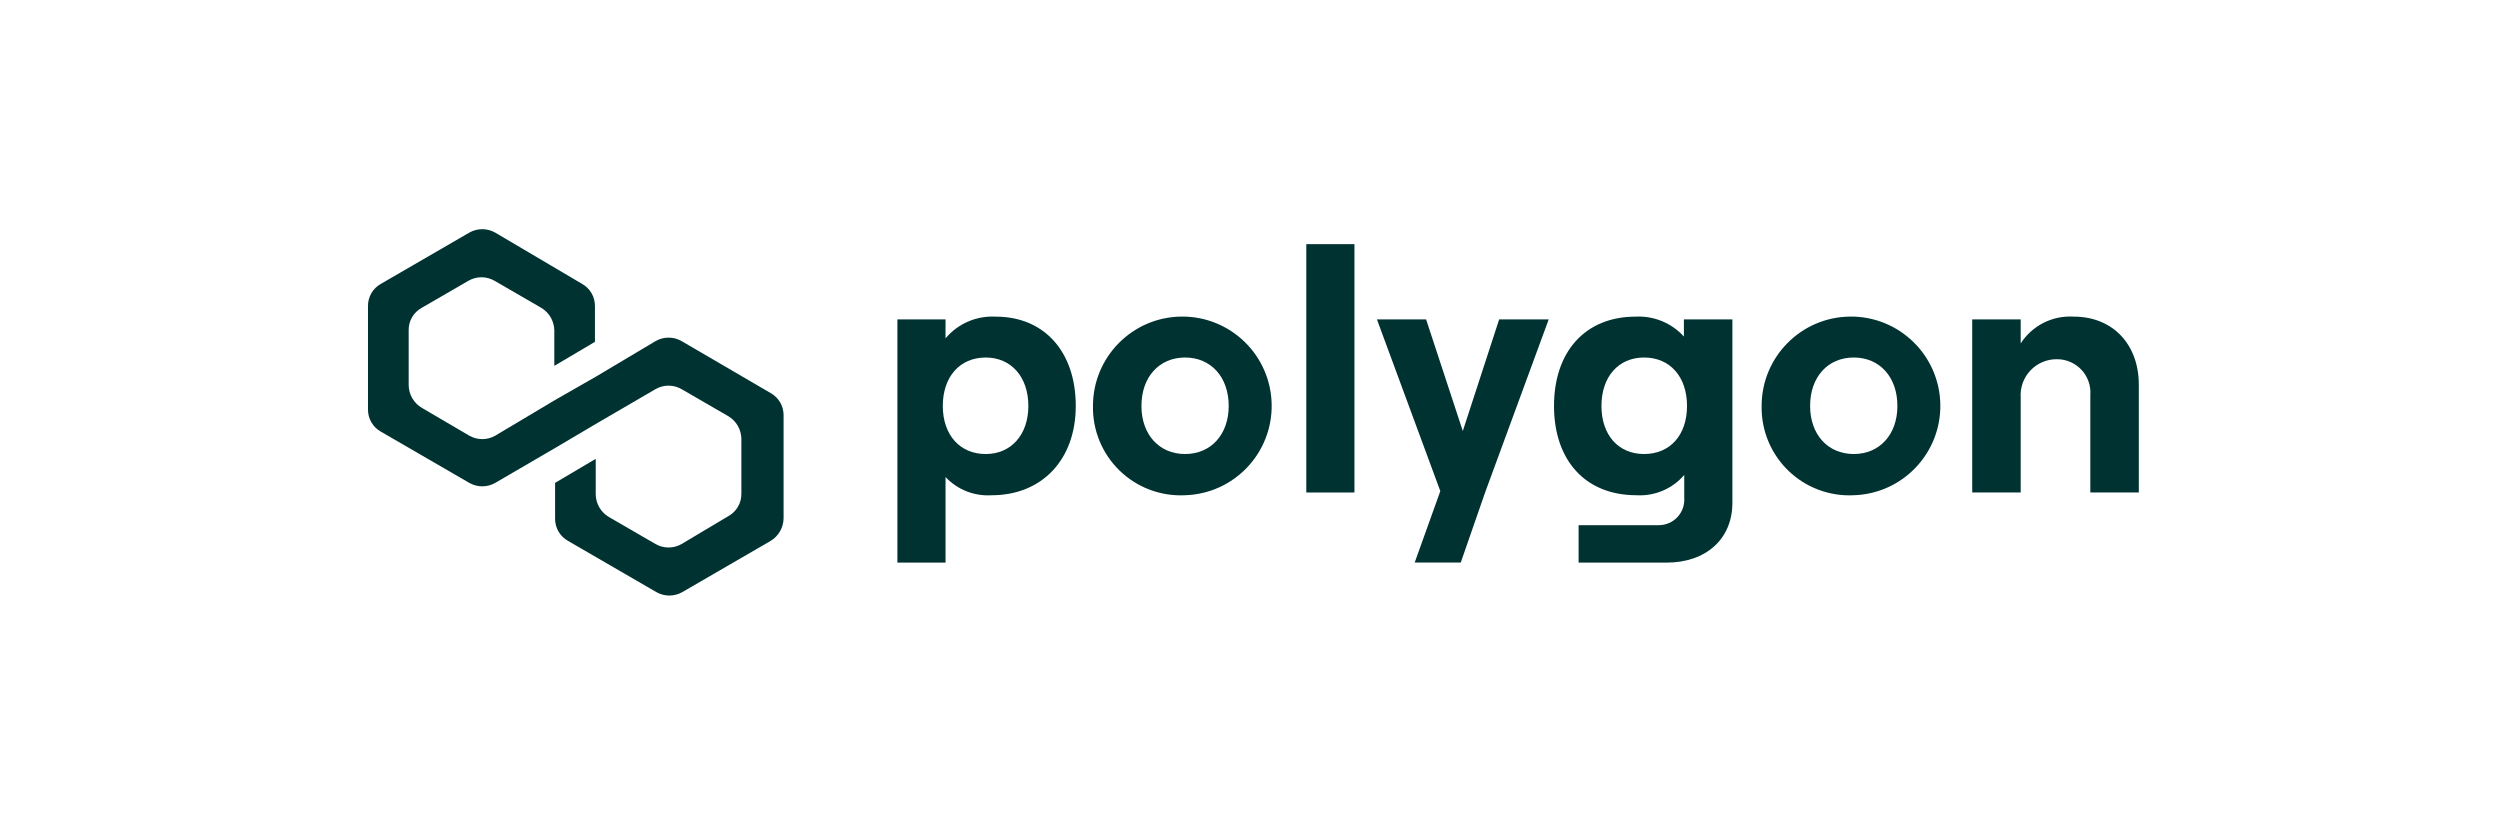
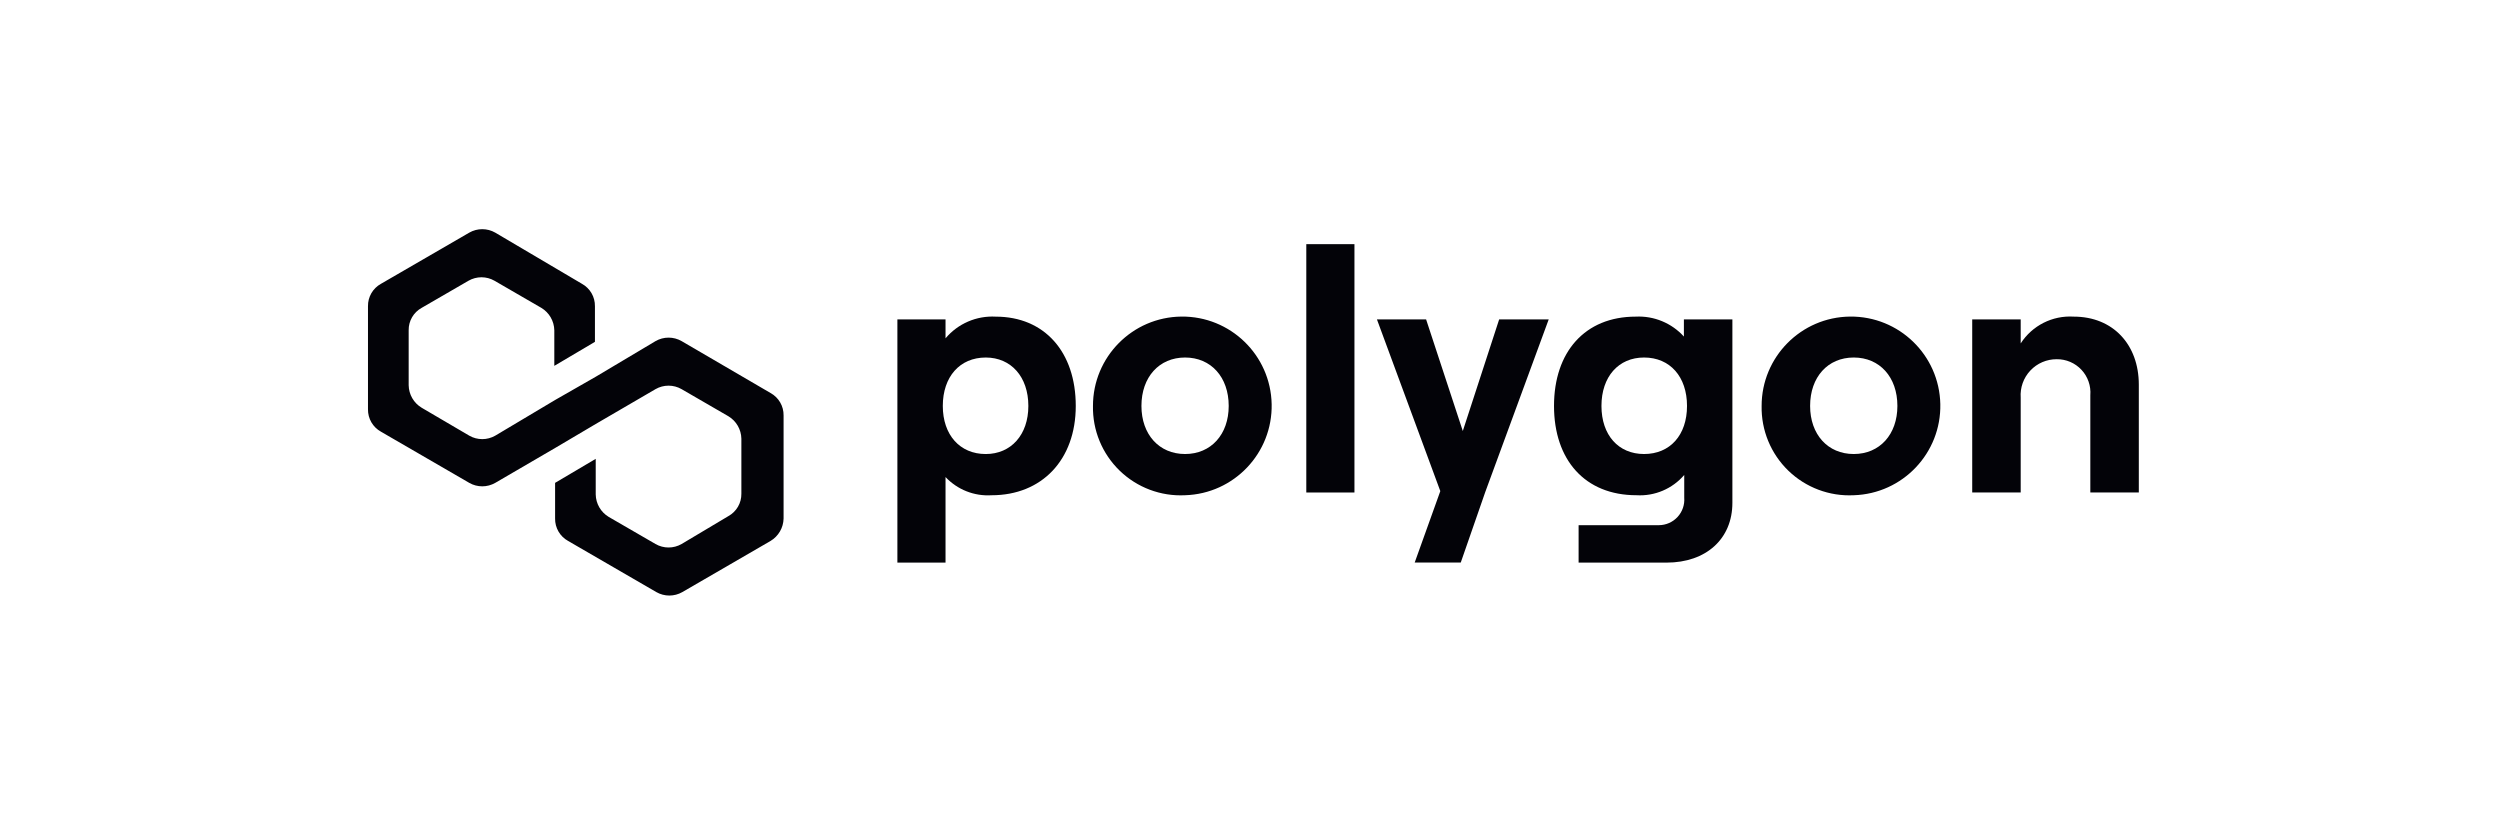
<svg xmlns="http://www.w3.org/2000/svg" width="240" height="80" viewBox="0 0 240 80">
  <g id="polygon" transform="translate(3 -57)">
    <rect id="矩形_19" data-name="矩形 19" width="240" height="80" transform="translate(-3 57)" fill="none" />
    <g id="polygon-2" data-name="polygon" transform="translate(16.747 63.422)">
-       <path id="路径_312" data-name="路径 312" d="M45.687,26.324a2.506,2.506,0,0,0-2.5,0l-5.742,3.421-3.9,2.231L27.8,35.4a2.506,2.506,0,0,1-2.5,0l-4.564-2.677a2.569,2.569,0,0,1-1.251-2.157v-5.28a2.415,2.415,0,0,1,1.251-2.156l4.49-2.6a2.506,2.506,0,0,1,2.5,0l4.49,2.6a2.569,2.569,0,0,1,1.251,2.156V28.7l3.9-2.305V22.977a2.415,2.415,0,0,0-1.251-2.156L27.8,15.913a2.506,2.506,0,0,0-2.5,0L16.83,20.821a2.415,2.415,0,0,0-1.251,2.156v9.89a2.415,2.415,0,0,0,1.251,2.156L25.3,39.932a2.506,2.506,0,0,0,2.5,0l5.742-3.346,3.9-2.305,5.742-3.346a2.506,2.506,0,0,1,2.5,0l4.49,2.6a2.569,2.569,0,0,1,1.251,2.156v5.28a2.415,2.415,0,0,1-1.251,2.156l-4.49,2.677a2.506,2.506,0,0,1-2.5,0l-4.49-2.6a2.569,2.569,0,0,1-1.252-2.157V37.627l-3.9,2.305v3.421a2.415,2.415,0,0,0,1.251,2.156l8.466,4.908a2.507,2.507,0,0,0,2.5,0l8.466-4.908a2.569,2.569,0,0,0,1.252-2.156v-9.89a2.415,2.415,0,0,0-1.252-2.156Z" transform="translate(0 0)" fill="#003232" />
-       <path id="路径_313" data-name="路径 313" d="M66.439,46.828V38.617a5.58,5.58,0,0,0,4.422,1.748c4.821,0,8.08-3.4,8.08-8.573s-2.992-8.573-7.681-8.573A5.872,5.872,0,0,0,66.439,25.3V23.482H61.817V46.828ZM70.3,36.408c-2.494,0-4.123-1.847-4.123-4.616,0-2.8,1.629-4.649,4.123-4.649,2.427,0,4.09,1.847,4.09,4.649,0,2.77-1.662,4.616-4.09,4.616Z" transform="translate(4.585 0.757)" fill="#003232" />
-       <path id="路径_314" data-name="路径 314" d="M87.742,40.364A8.578,8.578,0,1,0,78.9,31.791a8.422,8.422,0,0,0,8.844,8.573Zm0-3.957c-2.494,0-4.189-1.88-4.189-4.616,0-2.77,1.7-4.649,4.189-4.649s4.189,1.88,4.189,4.649C91.931,34.528,90.235,36.407,87.742,36.407Z" transform="translate(6.278 0.757)" fill="#003232" />
-       <path id="路径_315" data-name="路径 315" d="M102.154,40.728V16.887H97.532V40.728Z" transform="translate(8.126 0.13)" fill="#003232" />
-       <path id="路径_316" data-name="路径 316" d="M115.435,23.457l-3.491,10.717L108.42,23.457H103.7l6.085,16.487-2.46,6.859h4.422l2.361-6.793,6.084-16.553Z" transform="translate(8.738 0.781)" fill="#003232" />
-       <path id="路径_317" data-name="路径 317" d="M131.636,25.13a5.854,5.854,0,0,0-4.622-1.913c-4.888,0-7.847,3.4-7.847,8.573s2.959,8.573,7.914,8.573a5.6,5.6,0,0,0,4.588-1.946V40.6a2.449,2.449,0,0,1-2.427,2.638h-7.714v3.594h8.445c3.791,0,6.318-2.275,6.318-5.738V23.482h-4.655Zm-3.824,11.277c-2.46,0-4.09-1.814-4.09-4.616s1.63-4.649,4.09-4.649c2.494,0,4.123,1.847,4.123,4.649s-1.629,4.616-4.123,4.616Z" transform="translate(10.271 0.757)" fill="#003232" />
-       <path id="路径_318" data-name="路径 318" d="M146.144,40.364a8.578,8.578,0,1,0-8.844-8.573,8.422,8.422,0,0,0,8.844,8.573Zm0-3.957c-2.494,0-4.189-1.88-4.189-4.616,0-2.77,1.695-4.649,4.189-4.649s4.19,1.88,4.19,4.649C150.334,34.528,148.638,36.407,146.144,36.407Z" transform="translate(12.069 0.757)" fill="#003232" />
-       <path id="路径_319" data-name="路径 319" d="M160.347,40.1V31a3.448,3.448,0,0,1,3.458-3.693,3.2,3.2,0,0,1,3.226,3.462V40.1h4.655V29.747c0-3.825-2.461-6.529-6.251-6.529a5.633,5.633,0,0,0-5.088,2.572V23.482h-4.654V40.1Z" transform="translate(13.893 0.756)" fill="#003232" />
+       <path id="路径_312" data-name="路径 312" d="M45.687,26.324a2.506,2.506,0,0,0-2.5,0l-5.742,3.421-3.9,2.231L27.8,35.4a2.506,2.506,0,0,1-2.5,0l-4.564-2.677a2.569,2.569,0,0,1-1.251-2.157v-5.28a2.415,2.415,0,0,1,1.251-2.156l4.49-2.6a2.506,2.506,0,0,1,2.5,0l4.49,2.6a2.569,2.569,0,0,1,1.251,2.156V28.7l3.9-2.305V22.977a2.415,2.415,0,0,0-1.251-2.156L27.8,15.913a2.506,2.506,0,0,0-2.5,0L16.83,20.821a2.415,2.415,0,0,0-1.251,2.156v9.89a2.415,2.415,0,0,0,1.251,2.156L25.3,39.932a2.506,2.506,0,0,0,2.5,0l5.742-3.346,3.9-2.305,5.742-3.346a2.506,2.506,0,0,1,2.5,0l4.49,2.6a2.569,2.569,0,0,1,1.251,2.156v5.28a2.415,2.415,0,0,1-1.251,2.156l-4.49,2.677a2.506,2.506,0,0,1-2.5,0l-4.49-2.6a2.569,2.569,0,0,1-1.252-2.157V37.627l-3.9,2.305v3.421a2.415,2.415,0,0,0,1.251,2.156l8.466,4.908a2.507,2.507,0,0,0,2.5,0l8.466-4.908a2.569,2.569,0,0,0,1.252-2.156v-9.89a2.415,2.415,0,0,0-1.252-2.156Z" transform="translate(0 0)" fill="#030308" />
+       <path id="路径_313" data-name="路径 313" d="M66.439,46.828V38.617a5.58,5.58,0,0,0,4.422,1.748c4.821,0,8.08-3.4,8.08-8.573s-2.992-8.573-7.681-8.573A5.872,5.872,0,0,0,66.439,25.3V23.482H61.817V46.828ZM70.3,36.408c-2.494,0-4.123-1.847-4.123-4.616,0-2.8,1.629-4.649,4.123-4.649,2.427,0,4.09,1.847,4.09,4.649,0,2.77-1.662,4.616-4.09,4.616Z" transform="translate(4.585 0.757)" fill="#030308" />
+       <path id="路径_314" data-name="路径 314" d="M87.742,40.364A8.578,8.578,0,1,0,78.9,31.791a8.422,8.422,0,0,0,8.844,8.573Zm0-3.957c-2.494,0-4.189-1.88-4.189-4.616,0-2.77,1.7-4.649,4.189-4.649s4.189,1.88,4.189,4.649C91.931,34.528,90.235,36.407,87.742,36.407Z" transform="translate(6.278 0.757)" fill="#030308" />
+       <path id="路径_315" data-name="路径 315" d="M102.154,40.728V16.887H97.532V40.728Z" transform="translate(8.126 0.13)" fill="#030308" />
+       <path id="路径_316" data-name="路径 316" d="M115.435,23.457l-3.491,10.717L108.42,23.457H103.7l6.085,16.487-2.46,6.859h4.422l2.361-6.793,6.084-16.553Z" transform="translate(8.738 0.781)" fill="#030308" />
+       <path id="路径_317" data-name="路径 317" d="M131.636,25.13a5.854,5.854,0,0,0-4.622-1.913c-4.888,0-7.847,3.4-7.847,8.573s2.959,8.573,7.914,8.573a5.6,5.6,0,0,0,4.588-1.946V40.6a2.449,2.449,0,0,1-2.427,2.638h-7.714v3.594h8.445c3.791,0,6.318-2.275,6.318-5.738V23.482h-4.655Zm-3.824,11.277c-2.46,0-4.09-1.814-4.09-4.616s1.63-4.649,4.09-4.649c2.494,0,4.123,1.847,4.123,4.649s-1.629,4.616-4.123,4.616Z" transform="translate(10.271 0.757)" fill="#030308" />
+       <path id="路径_318" data-name="路径 318" d="M146.144,40.364a8.578,8.578,0,1,0-8.844-8.573,8.422,8.422,0,0,0,8.844,8.573Zm0-3.957c-2.494,0-4.189-1.88-4.189-4.616,0-2.77,1.695-4.649,4.189-4.649s4.19,1.88,4.19,4.649C150.334,34.528,148.638,36.407,146.144,36.407Z" transform="translate(12.069 0.757)" fill="#030308" />
+       <path id="路径_319" data-name="路径 319" d="M160.347,40.1V31a3.448,3.448,0,0,1,3.458-3.693,3.2,3.2,0,0,1,3.226,3.462V40.1h4.655V29.747c0-3.825-2.461-6.529-6.251-6.529a5.633,5.633,0,0,0-5.088,2.572V23.482h-4.654V40.1Z" transform="translate(13.893 0.756)" fill="#030308" />
    </g>
  </g>
</svg>
